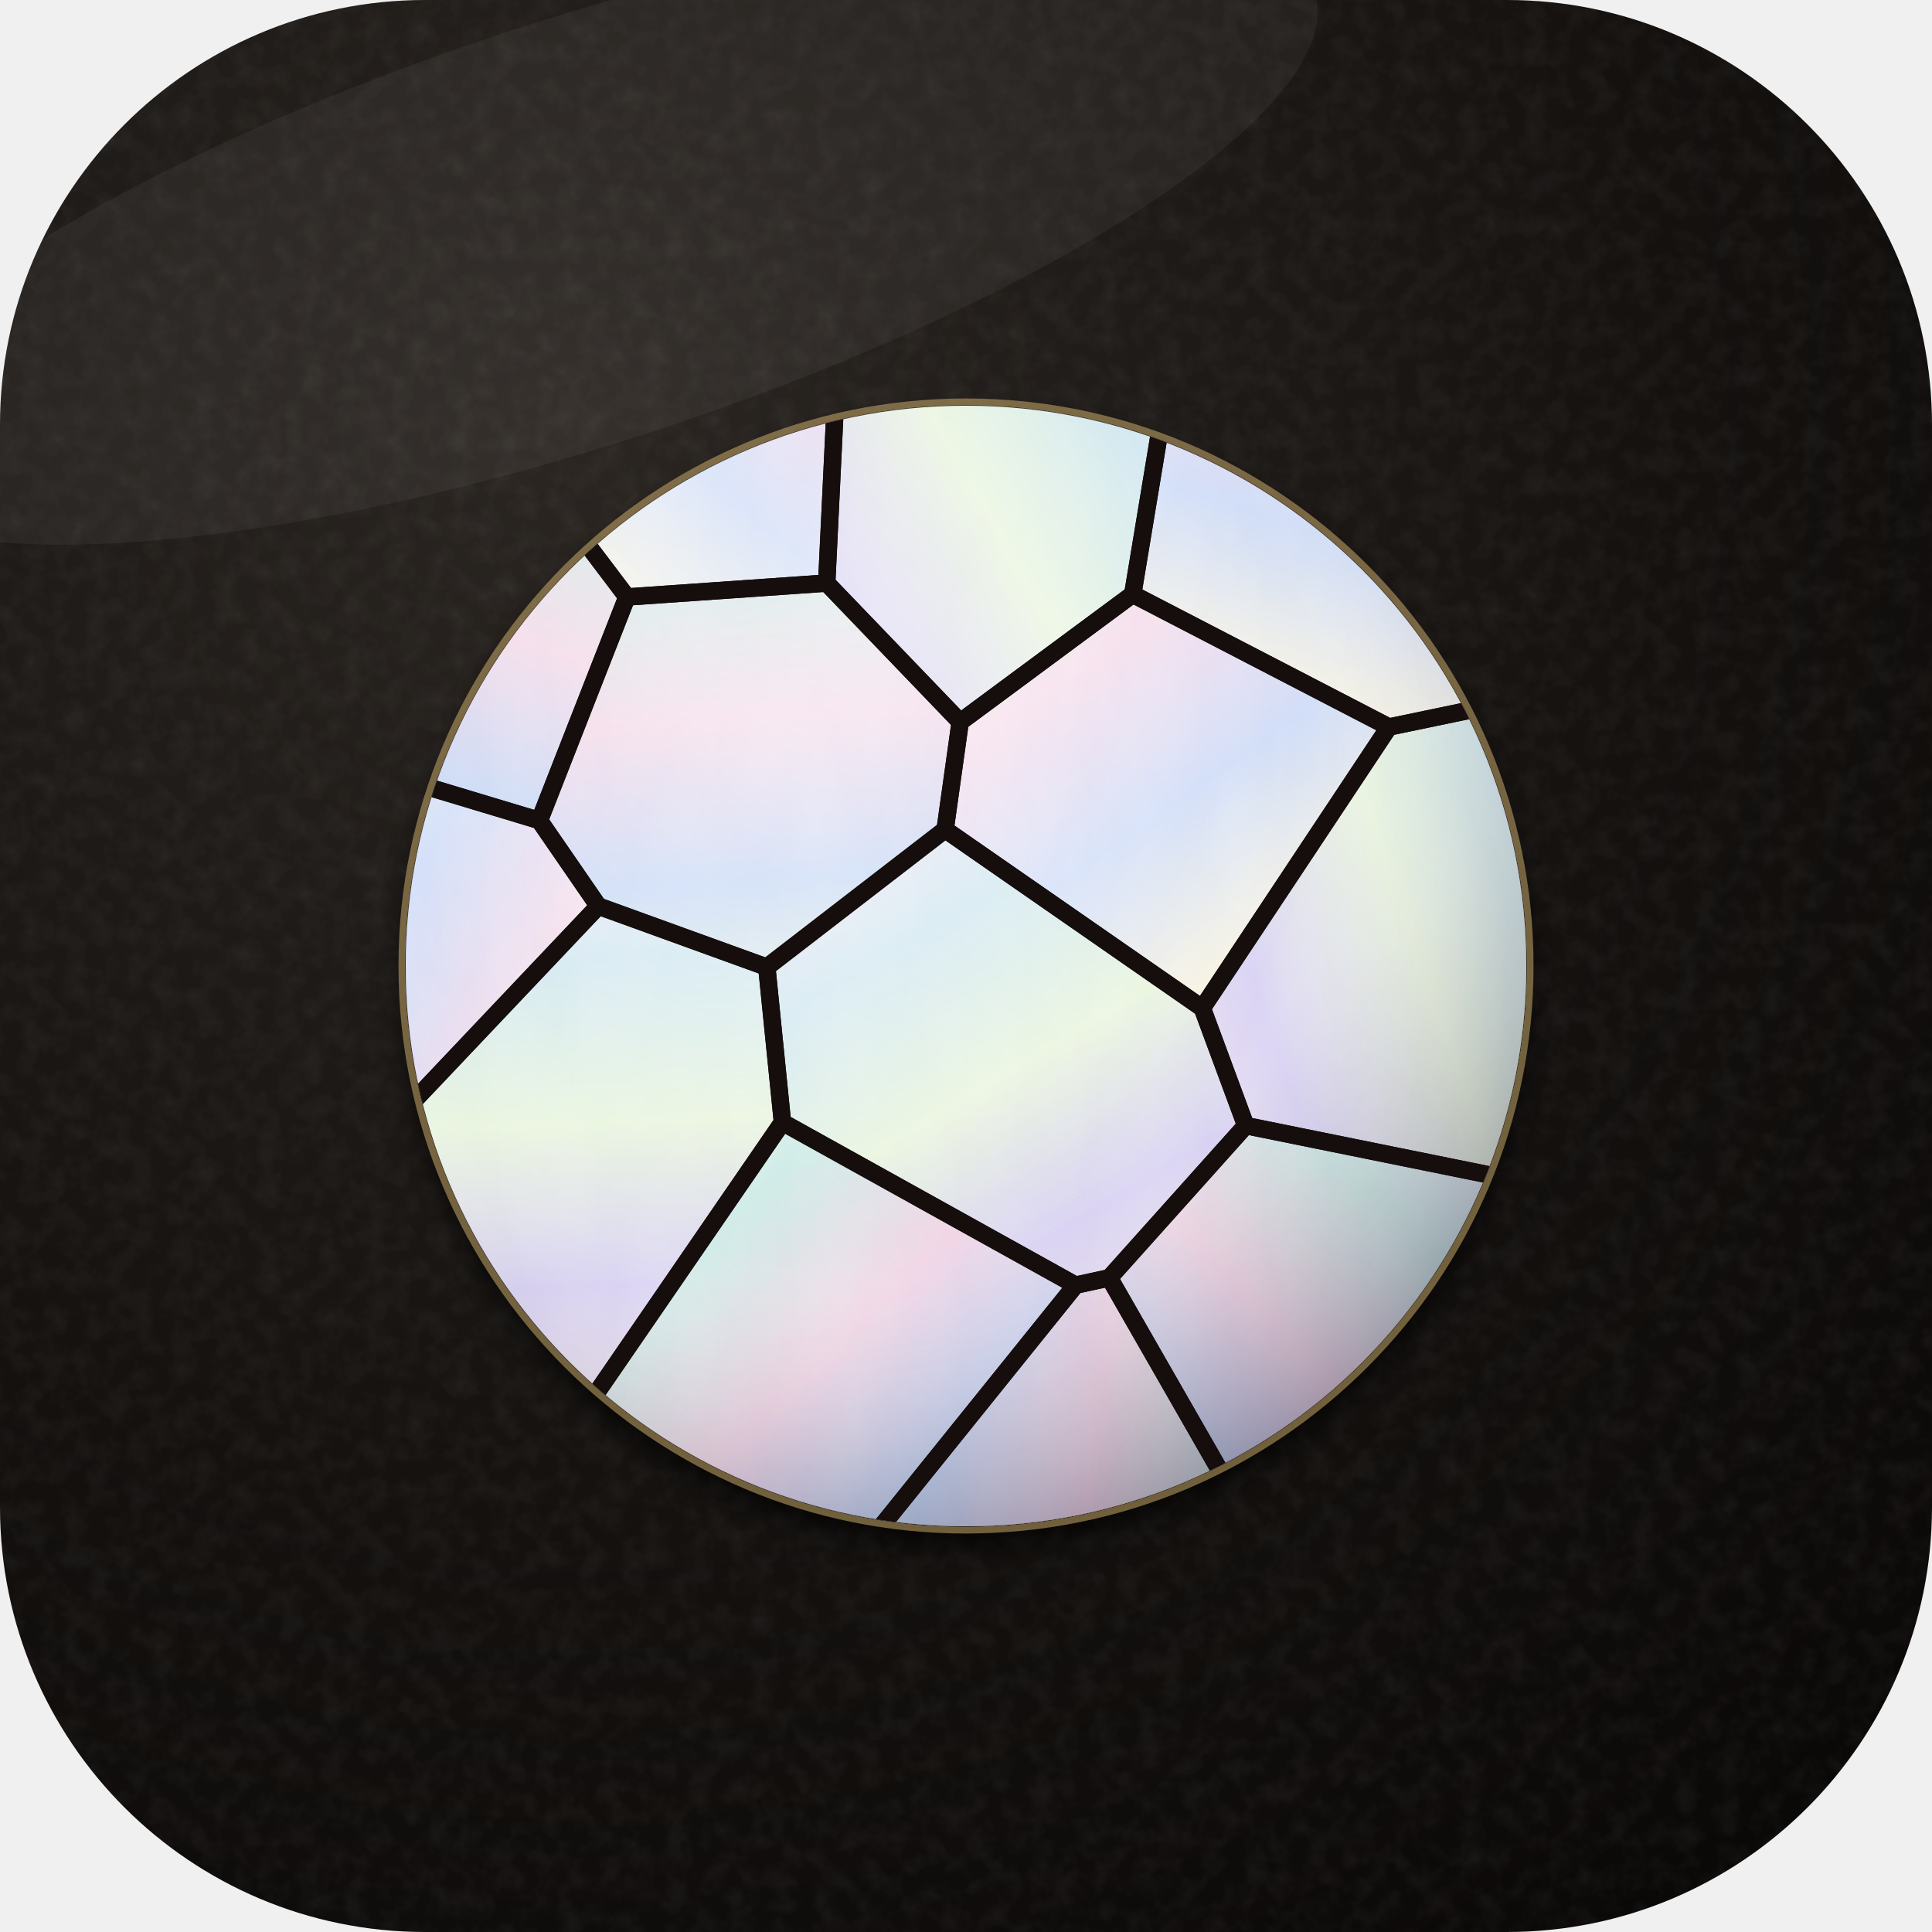
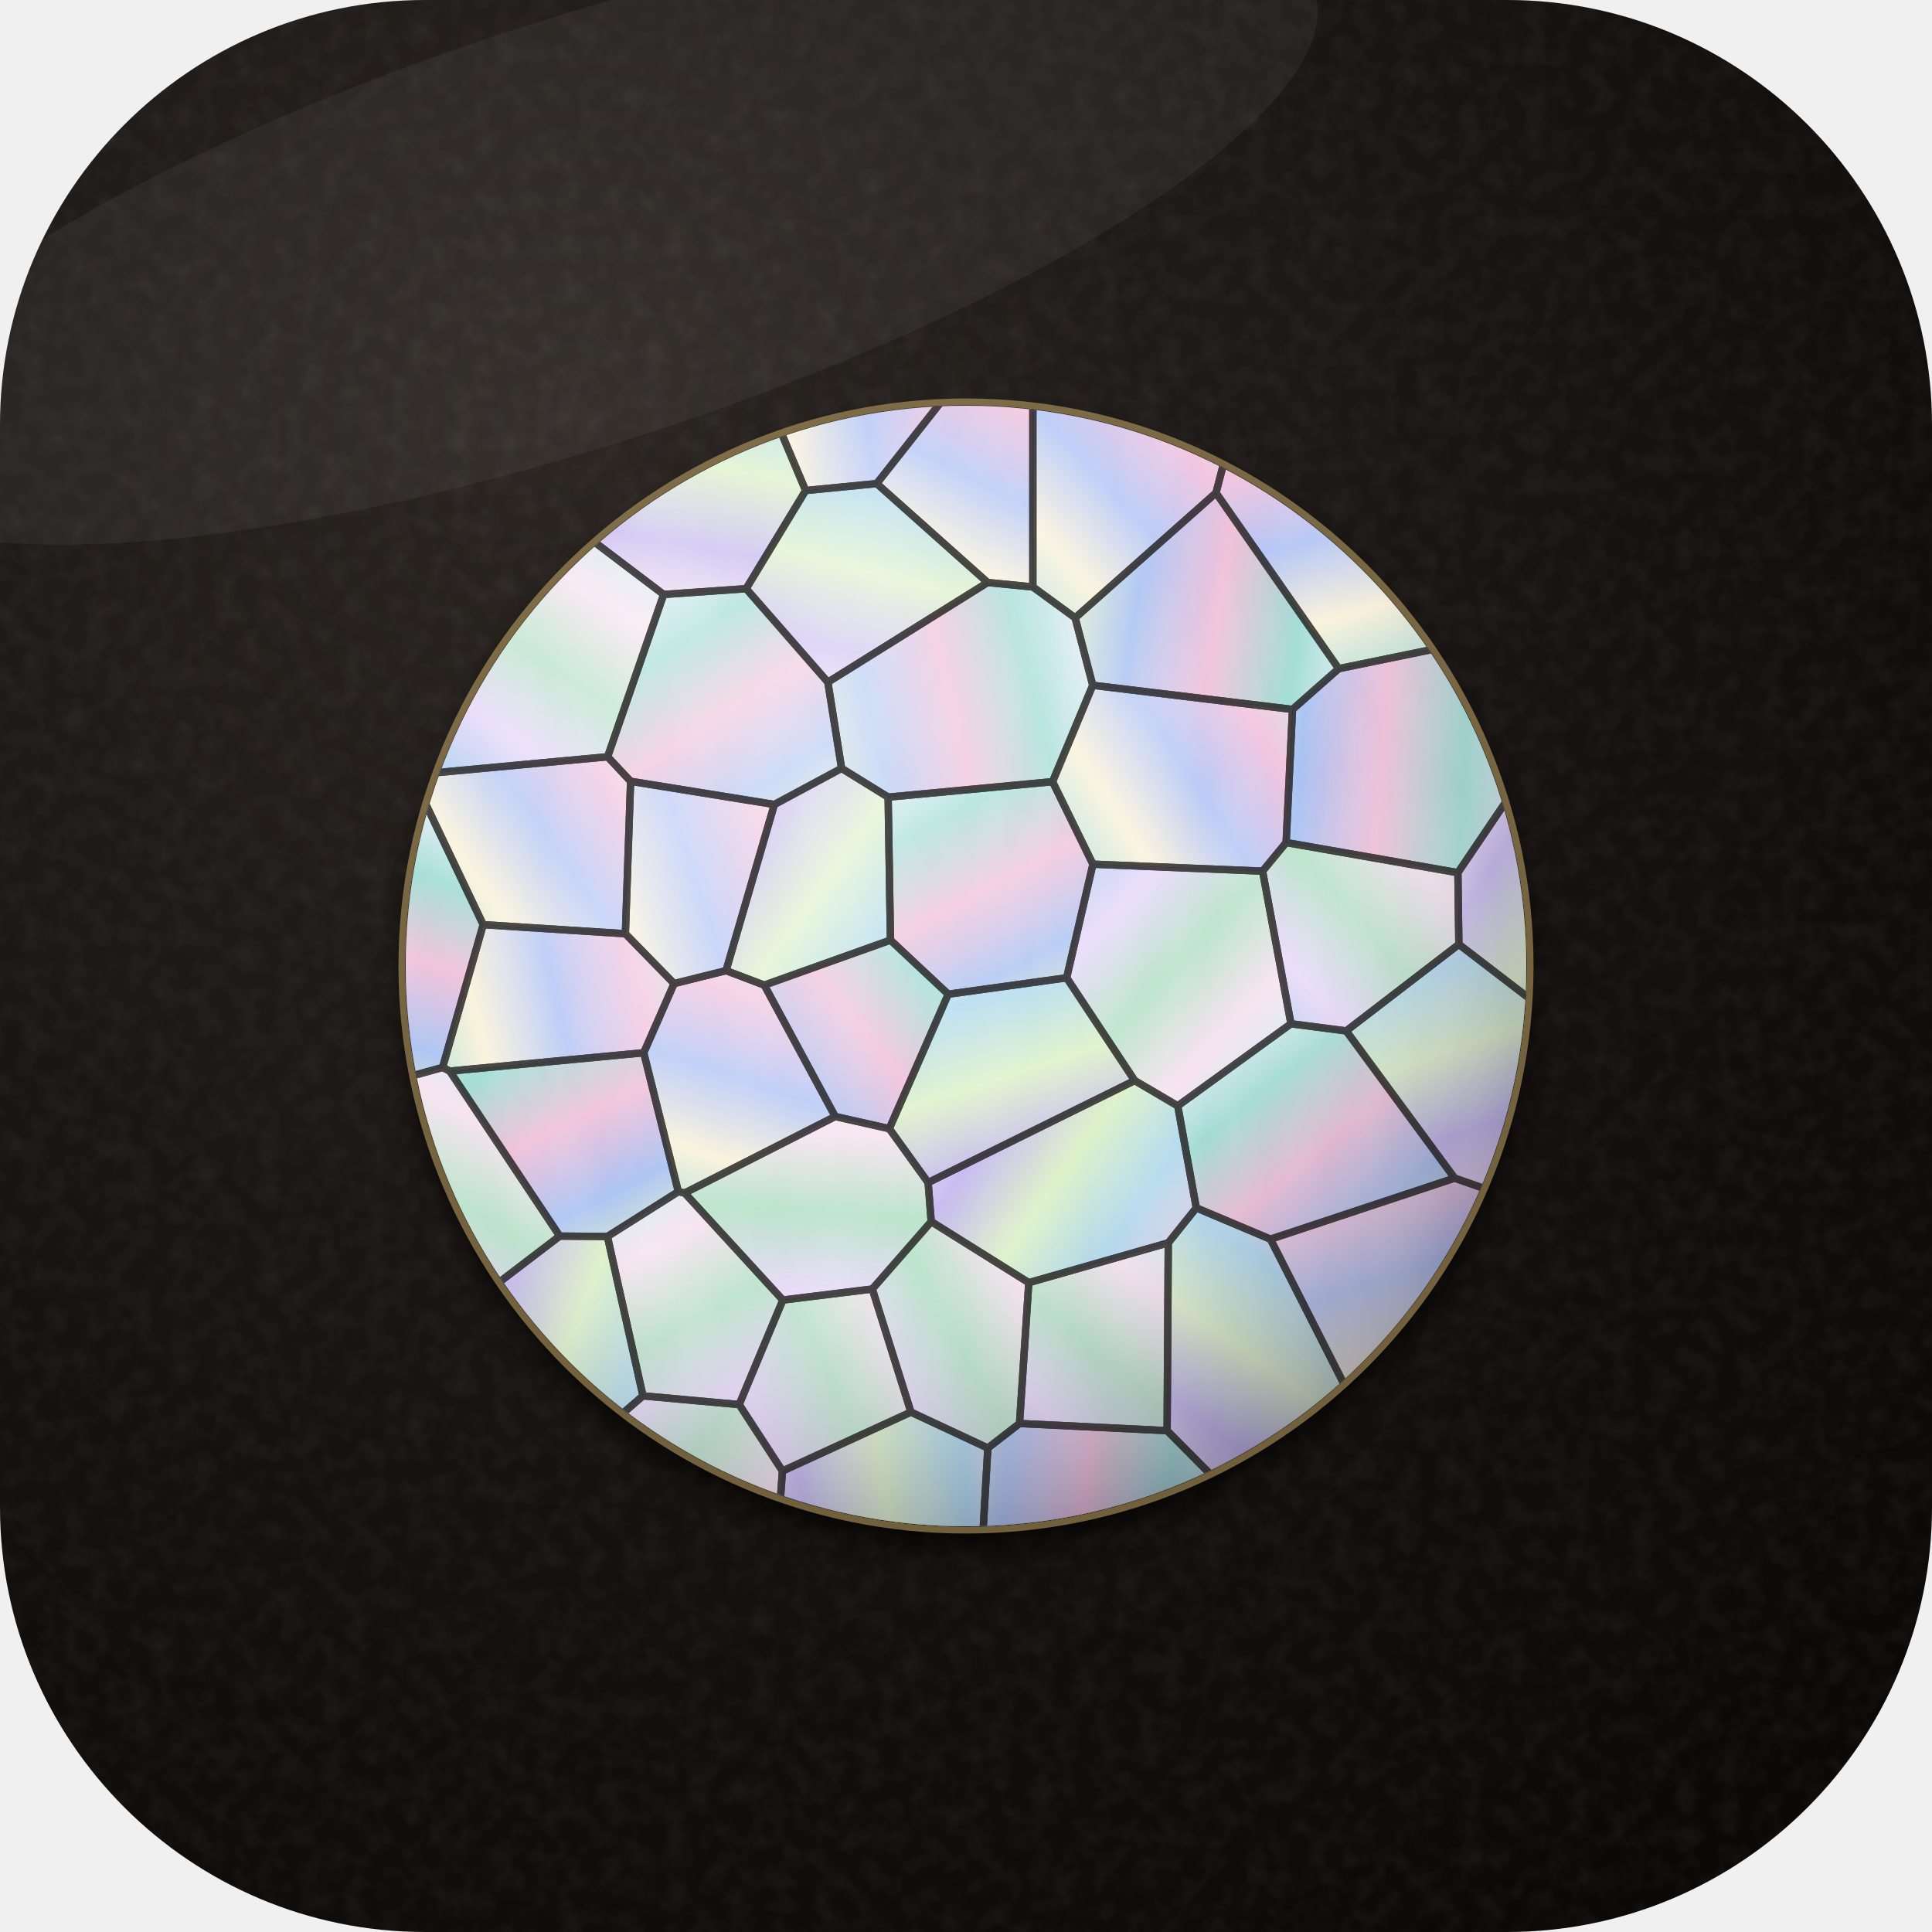
<svg xmlns="http://www.w3.org/2000/svg" viewBox="0 0 100 100" width="1024" height="1024">
  <defs>
    <clipPath id="ea7-clip">
      <rect width="100" height="100" rx="22" />
    </clipPath>
    <clipPath id="ea7-disc">
      <circle cx="50" cy="50" r="29" />
    </clipPath>
-     <linearGradient id="ea7-g0" gradientUnits="userSpaceOnUse" x1="44.16" y1="65.93" x2="68.16" y2="89.93" gradientTransform="rotate(143 56.16 77.93)">
-       <stop offset="0" stop-color="#F6F2FF" />
-       <stop offset="0.25" stop-color="#CDEBE6" />
-       <stop offset="0.5" stop-color="#F2D6E6" />
-       <stop offset="0.75" stop-color="#C3D6F5" />
-       <stop offset="1" stop-color="#EEF6DC" />
-     </linearGradient>
-     <linearGradient id="ea7-g1" gradientUnits="userSpaceOnUse" x1="49.96" y1="28.72" x2="73.96" y2="52.72" gradientTransform="rotate(10 61.96 40.72)">
-       <stop offset="0" stop-color="#E4F4EF" />
-       <stop offset="0.25" stop-color="#F5DCEA" />
-       <stop offset="0.5" stop-color="#D0DDF8" />
-       <stop offset="0.75" stop-color="#F7F3E4" />
-       <stop offset="1" stop-color="#C9E7E2" />
-     </linearGradient>
-     <linearGradient id="ea7-g2" gradientUnits="userSpaceOnUse" x1="39.39" y1="43.94" x2="63.39" y2="67.94" gradientTransform="rotate(14 51.39 55.94)">
-       <stop offset="0" stop-color="#F3E3F2" />
-       <stop offset="0.25" stop-color="#CFE6F0" />
-       <stop offset="0.5" stop-color="#EAF5DF" />
-       <stop offset="0.75" stop-color="#D9D2F4" />
-       <stop offset="1" stop-color="#F8EEF0" />
-     </linearGradient>
-     <linearGradient id="ea7-g3" gradientUnits="userSpaceOnUse" x1="24.98" y1="25.25" x2="48.98" y2="49.25" gradientTransform="rotate(41 36.98 37.25)">
-       <stop offset="0" stop-color="#F6F2FF" />
-       <stop offset="0.25" stop-color="#CDEBE6" />
-       <stop offset="0.5" stop-color="#F2D6E6" />
-       <stop offset="0.75" stop-color="#C3D6F5" />
-       <stop offset="1" stop-color="#EEF6DC" />
-     </linearGradient>
-     <linearGradient id="ea7-g4" gradientUnits="userSpaceOnUse" x1="24.06" y1="11.98" x2="48.06" y2="35.98" gradientTransform="rotate(86 36.06 23.98)">
-       <stop offset="0" stop-color="#E4F4EF" />
-       <stop offset="0.25" stop-color="#F5DCEA" />
-       <stop offset="0.5" stop-color="#D0DDF8" />
-       <stop offset="0.75" stop-color="#F7F3E4" />
-       <stop offset="1" stop-color="#C9E7E2" />
-     </linearGradient>
-     <linearGradient id="ea7-g5" gradientUnits="userSpaceOnUse" x1="38.09" y1="12.66" x2="62.09" y2="36.66" gradientTransform="rotate(106 50.09 24.66)">
-       <stop offset="0" stop-color="#F3E3F2" />
-       <stop offset="0.25" stop-color="#CFE6F0" />
-       <stop offset="0.5" stop-color="#EAF5DF" />
-       <stop offset="0.75" stop-color="#D9D2F4" />
-       <stop offset="1" stop-color="#F8EEF0" />
-     </linearGradient>
-     <linearGradient id="ea7-g6" gradientUnits="userSpaceOnUse" x1="32.42" y1="56.48" x2="56.42" y2="80.48" gradientTransform="rotate(1 44.42 68.48)">
-       <stop offset="0" stop-color="#F6F2FF" />
-       <stop offset="0.25" stop-color="#CDEBE6" />
-       <stop offset="0.5" stop-color="#F2D6E6" />
-       <stop offset="0.75" stop-color="#C3D6F5" />
-       <stop offset="1" stop-color="#EEF6DC" />
-     </linearGradient>
-     <linearGradient id="ea7-g7" gradientUnits="userSpaceOnUse" x1="56.68" y1="15.74" x2="80.68" y2="39.74" gradientTransform="rotate(63 68.68 27.74)">
-       <stop offset="0" stop-color="#E4F4EF" />
-       <stop offset="0.25" stop-color="#F5DCEA" />
-       <stop offset="0.5" stop-color="#D0DDF8" />
-       <stop offset="0.75" stop-color="#F7F3E4" />
-       <stop offset="1" stop-color="#C9E7E2" />
-     </linearGradient>
-     <linearGradient id="ea7-g8" gradientUnits="userSpaceOnUse" x1="17.40" y1="46.15" x2="41.40" y2="70.15" gradientTransform="rotate(43 29.40 58.15)">
-       <stop offset="0" stop-color="#F3E3F2" />
-       <stop offset="0.25" stop-color="#CFE6F0" />
-       <stop offset="0.5" stop-color="#EAF5DF" />
-       <stop offset="0.75" stop-color="#D9D2F4" />
-       <stop offset="1" stop-color="#F8EEF0" />
-     </linearGradient>
-     <linearGradient id="ea7-g9" gradientUnits="userSpaceOnUse" x1="56.23" y1="59.01" x2="80.23" y2="83.01" gradientTransform="rotate(92 68.23 71.01)">
-       <stop offset="0" stop-color="#F6F2FF" />
-       <stop offset="0.25" stop-color="#CDEBE6" />
-       <stop offset="0.5" stop-color="#F2D6E6" />
-       <stop offset="0.75" stop-color="#C3D6F5" />
-       <stop offset="1" stop-color="#EEF6DC" />
-     </linearGradient>
-     <linearGradient id="ea7-g10" gradientUnits="userSpaceOnUse" x1="7.82" y1="37.08" x2="31.82" y2="61.08" gradientTransform="rotate(161 19.82 49.08)">
-       <stop offset="0" stop-color="#E4F4EF" />
-       <stop offset="0.25" stop-color="#F5DCEA" />
-       <stop offset="0.5" stop-color="#D0DDF8" />
-       <stop offset="0.75" stop-color="#F7F3E4" />
-       <stop offset="1" stop-color="#C9E7E2" />
-     </linearGradient>
-     <linearGradient id="ea7-g11" gradientUnits="userSpaceOnUse" x1="60.90" y1="35.98" x2="84.90" y2="59.98" gradientTransform="rotate(116 72.90 47.98)">
-       <stop offset="0" stop-color="#F3E3F2" />
-       <stop offset="0.25" stop-color="#CFE6F0" />
-       <stop offset="0.5" stop-color="#EAF5DF" />
-       <stop offset="0.75" stop-color="#D9D2F4" />
-       <stop offset="1" stop-color="#F8EEF0" />
-     </linearGradient>
-     <linearGradient id="ea7-g12" gradientUnits="userSpaceOnUse" x1="12.81" y1="20.48" x2="36.81" y2="44.48" gradientTransform="rotate(63 24.81 32.48)">
-       <stop offset="0" stop-color="#F6F2FF" />
-       <stop offset="0.25" stop-color="#CDEBE6" />
-       <stop offset="0.5" stop-color="#F2D6E6" />
-       <stop offset="0.75" stop-color="#C3D6F5" />
-       <stop offset="1" stop-color="#EEF6DC" />
+     <linearGradient id="ea7-g0" gradientUnits="userSpaceOnUse" x1="50.16" y1="71.93" x2="62.16" y2="83.93" gradientTransform="rotate(140 56.16 77.93)">
+       <stop offset="0" stop-color="#F4EEFF" />
+       <stop offset="0.25" stop-color="#9FDCD3" />
+       <stop offset="0.5" stop-color="#F0BFD8" />
+       <stop offset="0.75" stop-color="#A9C2F2" />
+       <stop offset="1" stop-color="#E6F4C8" />
+     </linearGradient>
+     <linearGradient id="ea7-g1" gradientUnits="userSpaceOnUse" x1="55.96" y1="34.72" x2="67.96" y2="46.72" gradientTransform="rotate(102 61.96 40.72)">
+       <stop offset="0" stop-color="#D2F1E8" />
+       <stop offset="0.25" stop-color="#F2C4DE" />
+       <stop offset="0.5" stop-color="#B4C6F6" />
+       <stop offset="0.75" stop-color="#FAF2DA" />
+       <stop offset="1" stop-color="#A6DCD6" />
+     </linearGradient>
+     <linearGradient id="ea7-g2" gradientUnits="userSpaceOnUse" x1="45.39" y1="49.94" x2="57.39" y2="61.94" gradientTransform="rotate(27 51.39 55.94)">
+       <stop offset="0" stop-color="#EFCFEA" />
+       <stop offset="0.25" stop-color="#AED8EE" />
+       <stop offset="0.5" stop-color="#DDF2C9" />
+       <stop offset="0.75" stop-color="#C5B9F0" />
+       <stop offset="1" stop-color="#FBE9EE" />
+     </linearGradient>
+     <linearGradient id="ea7-g3" gradientUnits="userSpaceOnUse" x1="64.30" y1="41.57" x2="76.30" y2="53.57" gradientTransform="rotate(93 70.30 47.57)">
+       <stop offset="0" stop-color="#C8EEF0" />
+       <stop offset="0.25" stop-color="#F7E3F0" />
+       <stop offset="0.5" stop-color="#B9E3C9" />
+       <stop offset="0.75" stop-color="#E8D8FA" />
+       <stop offset="1" stop-color="#9EC9EC" />
+     </linearGradient>
+     <linearGradient id="ea7-g4" gradientUnits="userSpaceOnUse" x1="30.98" y1="31.25" x2="42.98" y2="43.25" gradientTransform="rotate(12 36.98 37.25)">
+       <stop offset="0" stop-color="#F4EEFF" />
+       <stop offset="0.25" stop-color="#9FDCD3" />
+       <stop offset="0.5" stop-color="#F0BFD8" />
+       <stop offset="0.75" stop-color="#A9C2F2" />
+       <stop offset="1" stop-color="#E6F4C8" />
+     </linearGradient>
+     <linearGradient id="ea7-g5" gradientUnits="userSpaceOnUse" x1="29.76" y1="38.82" x2="41.76" y2="50.82" gradientTransform="rotate(117 35.76 44.82)">
+       <stop offset="0" stop-color="#D2F1E8" />
+       <stop offset="0.25" stop-color="#F2C4DE" />
+       <stop offset="0.5" stop-color="#B4C6F6" />
+       <stop offset="0.75" stop-color="#FAF2DA" />
+       <stop offset="1" stop-color="#A6DCD6" />
+     </linearGradient>
+     <linearGradient id="ea7-g6" gradientUnits="userSpaceOnUse" x1="30.06" y1="17.98" x2="42.06" y2="29.98" gradientTransform="rotate(56 36.06 23.98)">
+       <stop offset="0" stop-color="#EFCFEA" />
+       <stop offset="0.25" stop-color="#AED8EE" />
+       <stop offset="0.5" stop-color="#DDF2C9" />
+       <stop offset="0.75" stop-color="#C5B9F0" />
+       <stop offset="1" stop-color="#FBE9EE" />
+     </linearGradient>
+     <linearGradient id="ea7-g7" gradientUnits="userSpaceOnUse" x1="55.62" y1="43.18" x2="67.62" y2="55.18" gradientTransform="rotate(179 61.62 49.18)">
+       <stop offset="0" stop-color="#C8EEF0" />
+       <stop offset="0.25" stop-color="#F7E3F0" />
+       <stop offset="0.5" stop-color="#B9E3C9" />
+       <stop offset="0.75" stop-color="#E8D8FA" />
+       <stop offset="1" stop-color="#9EC9EC" />
+     </linearGradient>
+     <linearGradient id="ea7-g8" gradientUnits="userSpaceOnUse" x1="44.08" y1="40.52" x2="56.08" y2="52.52" gradientTransform="rotate(17 50.08 46.52)">
+       <stop offset="0" stop-color="#F4EEFF" />
+       <stop offset="0.25" stop-color="#9FDCD3" />
+       <stop offset="0.5" stop-color="#F0BFD8" />
+       <stop offset="0.75" stop-color="#A9C2F2" />
+       <stop offset="1" stop-color="#E6F4C8" />
+     </linearGradient>
+     <linearGradient id="ea7-g9" gradientUnits="userSpaceOnUse" x1="44.09" y1="18.66" x2="56.09" y2="30.66" gradientTransform="rotate(72 50.09 24.66)">
+       <stop offset="0" stop-color="#D2F1E8" />
+       <stop offset="0.25" stop-color="#F2C4DE" />
+       <stop offset="0.5" stop-color="#B4C6F6" />
+       <stop offset="0.75" stop-color="#FAF2DA" />
+       <stop offset="1" stop-color="#A6DCD6" />
+     </linearGradient>
+     <linearGradient id="ea7-g10" gradientUnits="userSpaceOnUse" x1="36.03" y1="40.64" x2="48.03" y2="52.64" gradientTransform="rotate(171 42.03 46.64)">
+       <stop offset="0" stop-color="#EFCFEA" />
+       <stop offset="0.25" stop-color="#AED8EE" />
+       <stop offset="0.5" stop-color="#DDF2C9" />
+       <stop offset="0.75" stop-color="#C5B9F0" />
+       <stop offset="1" stop-color="#FBE9EE" />
+     </linearGradient>
+     <linearGradient id="ea7-g11" gradientUnits="userSpaceOnUse" x1="35.99" y1="56.74" x2="47.99" y2="68.74" gradientTransform="rotate(49 41.99 62.74)">
+       <stop offset="0" stop-color="#C8EEF0" />
+       <stop offset="0.25" stop-color="#F7E3F0" />
+       <stop offset="0.5" stop-color="#B9E3C9" />
+       <stop offset="0.75" stop-color="#E8D8FA" />
+       <stop offset="1" stop-color="#9EC9EC" />
+     </linearGradient>
+     <linearGradient id="ea7-g12" gradientUnits="userSpaceOnUse" x1="65.43" y1="35.16" x2="77.43" y2="47.16" gradientTransform="rotate(139 71.43 41.16)">
+       <stop offset="0" stop-color="#F4EEFF" />
+       <stop offset="0.25" stop-color="#9FDCD3" />
+       <stop offset="0.5" stop-color="#F0BFD8" />
+       <stop offset="0.75" stop-color="#A9C2F2" />
+       <stop offset="1" stop-color="#E6F4C8" />
+     </linearGradient>
+     <linearGradient id="ea7-g13" gradientUnits="userSpaceOnUse" x1="62.68" y1="21.74" x2="74.68" y2="33.74" gradientTransform="rotate(30 68.68 27.74)">
+       <stop offset="0" stop-color="#D2F1E8" />
+       <stop offset="0.25" stop-color="#F2C4DE" />
+       <stop offset="0.5" stop-color="#B4C6F6" />
+       <stop offset="0.75" stop-color="#FAF2DA" />
+       <stop offset="1" stop-color="#A6DCD6" />
+     </linearGradient>
+     <linearGradient id="ea7-g14" gradientUnits="userSpaceOnUse" x1="58.31" y1="63.83" x2="70.31" y2="75.83" gradientTransform="rotate(81 64.31 69.83)">
+       <stop offset="0" stop-color="#EFCFEA" />
+       <stop offset="0.25" stop-color="#AED8EE" />
+       <stop offset="0.5" stop-color="#DDF2C9" />
+       <stop offset="0.75" stop-color="#C5B9F0" />
+       <stop offset="1" stop-color="#FBE9EE" />
+     </linearGradient>
+     <linearGradient id="ea7-g15" gradientUnits="userSpaceOnUse" x1="22.28" y1="28.25" x2="34.28" y2="40.25" gradientTransform="rotate(79 28.28 34.25)">
+       <stop offset="0" stop-color="#C8EEF0" />
+       <stop offset="0.25" stop-color="#F7E3F0" />
+       <stop offset="0.5" stop-color="#B9E3C9" />
+       <stop offset="0.75" stop-color="#E8D8FA" />
+       <stop offset="1" stop-color="#9EC9EC" />
+     </linearGradient>
+     <linearGradient id="ea7-g16" gradientUnits="userSpaceOnUse" x1="23.40" y1="52.15" x2="35.40" y2="64.15" gradientTransform="rotate(19 29.40 58.15)">
+       <stop offset="0" stop-color="#F4EEFF" />
+       <stop offset="0.25" stop-color="#9FDCD3" />
+       <stop offset="0.5" stop-color="#F0BFD8" />
+       <stop offset="0.75" stop-color="#A9C2F2" />
+       <stop offset="1" stop-color="#E6F4C8" />
+     </linearGradient>
+     <linearGradient id="ea7-g17" gradientUnits="userSpaceOnUse" x1="38.63" y1="14.36" x2="50.63" y2="26.36" gradientTransform="rotate(126 44.63 20.36)">
+       <stop offset="0" stop-color="#D2F1E8" />
+       <stop offset="0.25" stop-color="#F2C4DE" />
+       <stop offset="0.5" stop-color="#B4C6F6" />
+       <stop offset="0.75" stop-color="#FAF2DA" />
+       <stop offset="1" stop-color="#A6DCD6" />
+     </linearGradient>
+     <linearGradient id="ea7-g18" gradientUnits="userSpaceOnUse" x1="39.55" y1="23.75" x2="51.55" y2="35.75" gradientTransform="rotate(59 45.55 29.75)">
+       <stop offset="0" stop-color="#EFCFEA" />
+       <stop offset="0.25" stop-color="#AED8EE" />
+       <stop offset="0.5" stop-color="#DDF2C9" />
+       <stop offset="0.75" stop-color="#C5B9F0" />
+       <stop offset="1" stop-color="#FBE9EE" />
+     </linearGradient>
+     <linearGradient id="ea7-g19" gradientUnits="userSpaceOnUse" x1="50.55" y1="63.78" x2="62.55" y2="75.78" gradientTransform="rotate(85 56.55 69.78)">
+       <stop offset="0" stop-color="#C8EEF0" />
+       <stop offset="0.25" stop-color="#F7E3F0" />
+       <stop offset="0.5" stop-color="#B9E3C9" />
+       <stop offset="0.75" stop-color="#E8D8FA" />
+       <stop offset="1" stop-color="#9EC9EC" />
+     </linearGradient>
+     <linearGradient id="ea7-g20" gradientUnits="userSpaceOnUse" x1="62.82" y1="53.12" x2="74.82" y2="65.12" gradientTransform="rotate(6 68.82 59.12)">
+       <stop offset="0" stop-color="#F4EEFF" />
+       <stop offset="0.25" stop-color="#9FDCD3" />
+       <stop offset="0.5" stop-color="#F0BFD8" />
+       <stop offset="0.75" stop-color="#A9C2F2" />
+       <stop offset="1" stop-color="#E6F4C8" />
+     </linearGradient>
+     <linearGradient id="ea7-g21" gradientUnits="userSpaceOnUse" x1="32.51" y1="49.89" x2="44.51" y2="61.89" gradientTransform="rotate(63 38.51 55.89)">
+       <stop offset="0" stop-color="#D2F1E8" />
+       <stop offset="0.25" stop-color="#F2C4DE" />
+       <stop offset="0.5" stop-color="#B4C6F6" />
+       <stop offset="0.75" stop-color="#FAF2DA" />
+       <stop offset="1" stop-color="#A6DCD6" />
+     </linearGradient>
+     <linearGradient id="ea7-g22" gradientUnits="userSpaceOnUse" x1="23.29" y1="63.82" x2="35.29" y2="75.82" gradientTransform="rotate(157 29.29 69.82)">
+       <stop offset="0" stop-color="#EFCFEA" />
+       <stop offset="0.25" stop-color="#AED8EE" />
+       <stop offset="0.5" stop-color="#DDF2C9" />
+       <stop offset="0.75" stop-color="#C5B9F0" />
+       <stop offset="1" stop-color="#FBE9EE" />
+     </linearGradient>
+     <linearGradient id="ea7-g23" gradientUnits="userSpaceOnUse" x1="43.54" y1="63.32" x2="55.54" y2="75.32" gradientTransform="rotate(106 49.54 69.32)">
+       <stop offset="0" stop-color="#C8EEF0" />
+       <stop offset="0.25" stop-color="#F7E3F0" />
+       <stop offset="0.5" stop-color="#B9E3C9" />
+       <stop offset="0.75" stop-color="#E8D8FA" />
+       <stop offset="1" stop-color="#9EC9EC" />
+     </linearGradient>
+     <linearGradient id="ea7-g24" gradientUnits="userSpaceOnUse" x1="13.82" y1="43.08" x2="25.82" y2="55.08" gradientTransform="rotate(64 19.82 49.08)">
+       <stop offset="0" stop-color="#F4EEFF" />
+       <stop offset="0.25" stop-color="#9FDCD3" />
+       <stop offset="0.5" stop-color="#F0BFD8" />
+       <stop offset="0.75" stop-color="#A9C2F2" />
+       <stop offset="1" stop-color="#E6F4C8" />
+     </linearGradient>
+     <linearGradient id="ea7-g25" gradientUnits="userSpaceOnUse" x1="50.84" y1="18.66" x2="62.84" y2="30.66" gradientTransform="rotate(92 56.84 24.66)">
+       <stop offset="0" stop-color="#D2F1E8" />
+       <stop offset="0.25" stop-color="#F2C4DE" />
+       <stop offset="0.5" stop-color="#B4C6F6" />
+       <stop offset="0.75" stop-color="#FAF2DA" />
+       <stop offset="1" stop-color="#A6DCD6" />
+     </linearGradient>
+     <linearGradient id="ea7-g26" gradientUnits="userSpaceOnUse" x1="74.68" y1="41.42" x2="86.68" y2="53.42" gradientTransform="rotate(169 80.68 47.42)">
+       <stop offset="0" stop-color="#EFCFEA" />
+       <stop offset="0.25" stop-color="#AED8EE" />
+       <stop offset="0.5" stop-color="#DDF2C9" />
+       <stop offset="0.75" stop-color="#C5B9F0" />
+       <stop offset="1" stop-color="#FBE9EE" />
+     </linearGradient>
+     <linearGradient id="ea7-g27" gradientUnits="userSpaceOnUse" x1="29.85" y1="62.36" x2="41.85" y2="74.36" gradientTransform="rotate(16 35.85 68.36)">
+       <stop offset="0" stop-color="#C8EEF0" />
+       <stop offset="0.25" stop-color="#F7E3F0" />
+       <stop offset="0.5" stop-color="#B9E3C9" />
+       <stop offset="0.75" stop-color="#E8D8FA" />
+       <stop offset="1" stop-color="#9EC9EC" />
+     </linearGradient>
+     <linearGradient id="ea7-g28" gradientUnits="userSpaceOnUse" x1="57.06" y1="25.67" x2="69.06" y2="37.67" gradientTransform="rotate(144 63.06 31.67)">
+       <stop offset="0" stop-color="#F4EEFF" />
+       <stop offset="0.25" stop-color="#9FDCD3" />
+       <stop offset="0.5" stop-color="#F0BFD8" />
+       <stop offset="0.75" stop-color="#A9C2F2" />
+       <stop offset="1" stop-color="#E6F4C8" />
+     </linearGradient>
+     <linearGradient id="ea7-g29" gradientUnits="userSpaceOnUse" x1="23.24" y1="38.60" x2="35.24" y2="50.60" gradientTransform="rotate(100 29.24 44.60)">
+       <stop offset="0" stop-color="#D2F1E8" />
+       <stop offset="0.25" stop-color="#F2C4DE" />
+       <stop offset="0.5" stop-color="#B4C6F6" />
+       <stop offset="0.75" stop-color="#FAF2DA" />
+       <stop offset="1" stop-color="#A6DCD6" />
+     </linearGradient>
+     <linearGradient id="ea7-g30" gradientUnits="userSpaceOnUse" x1="69.44" y1="48.25" x2="81.44" y2="60.25" gradientTransform="rotate(26 75.44 54.25)">
+       <stop offset="0" stop-color="#EFCFEA" />
+       <stop offset="0.25" stop-color="#AED8EE" />
+       <stop offset="0.5" stop-color="#DDF2C9" />
+       <stop offset="0.75" stop-color="#C5B9F0" />
+       <stop offset="1" stop-color="#FBE9EE" />
+     </linearGradient>
+     <linearGradient id="ea7-g31" gradientUnits="userSpaceOnUse" x1="17.43" y1="56.13" x2="29.43" y2="68.13" gradientTransform="rotate(75 23.43 62.13)">
+       <stop offset="0" stop-color="#C8EEF0" />
+       <stop offset="0.25" stop-color="#F7E3F0" />
+       <stop offset="0.5" stop-color="#B9E3C9" />
+       <stop offset="0.75" stop-color="#E8D8FA" />
+       <stop offset="1" stop-color="#9EC9EC" />
+     </linearGradient>
+     <linearGradient id="ea7-g32" gradientUnits="userSpaceOnUse" x1="43.03" y1="29.32" x2="55.03" y2="41.32" gradientTransform="rotate(122 49.03 35.32)">
+       <stop offset="0" stop-color="#F4EEFF" />
+       <stop offset="0.25" stop-color="#9FDCD3" />
+       <stop offset="0.5" stop-color="#F0BFD8" />
+       <stop offset="0.75" stop-color="#A9C2F2" />
+       <stop offset="1" stop-color="#E6F4C8" />
+     </linearGradient>
+     <linearGradient id="ea7-g33" gradientUnits="userSpaceOnUse" x1="65.21" y1="60.34" x2="77.21" y2="72.34" gradientTransform="rotate(28 71.21 66.34)">
+       <stop offset="0" stop-color="#D2F1E8" />
+       <stop offset="0.25" stop-color="#F2C4DE" />
+       <stop offset="0.5" stop-color="#B4C6F6" />
+       <stop offset="0.75" stop-color="#FAF2DA" />
+       <stop offset="1" stop-color="#A6DCD6" />
+     </linearGradient>
+     <linearGradient id="ea7-g34" gradientUnits="userSpaceOnUse" x1="48.26" y1="55.76" x2="60.26" y2="67.76" gradientTransform="rotate(170 54.26 61.76)">
+       <stop offset="0" stop-color="#EFCFEA" />
+       <stop offset="0.25" stop-color="#AED8EE" />
+       <stop offset="0.5" stop-color="#DDF2C9" />
+       <stop offset="0.75" stop-color="#C5B9F0" />
+       <stop offset="1" stop-color="#FBE9EE" />
+     </linearGradient>
+     <linearGradient id="ea7-g35" gradientUnits="userSpaceOnUse" x1="29.10" y1="70.53" x2="41.10" y2="82.53" gradientTransform="rotate(172 35.10 76.53)">
+       <stop offset="0" stop-color="#C8EEF0" />
+       <stop offset="0.25" stop-color="#F7E3F0" />
+       <stop offset="0.5" stop-color="#B9E3C9" />
+       <stop offset="0.75" stop-color="#E8D8FA" />
+       <stop offset="1" stop-color="#9EC9EC" />
+     </linearGradient>
+     <linearGradient id="ea7-g36" gradientUnits="userSpaceOnUse" x1="38.22" y1="46.80" x2="50.22" y2="58.80" gradientTransform="rotate(96 44.22 52.80)">
+       <stop offset="0" stop-color="#F4EEFF" />
+       <stop offset="0.25" stop-color="#9FDCD3" />
+       <stop offset="0.5" stop-color="#F0BFD8" />
+       <stop offset="0.75" stop-color="#A9C2F2" />
+       <stop offset="1" stop-color="#E6F4C8" />
+     </linearGradient>
+     <linearGradient id="ea7-g37" gradientUnits="userSpaceOnUse" x1="22.78" y1="45.63" x2="34.78" y2="57.63" gradientTransform="rotate(122 28.78 51.63)">
+       <stop offset="0" stop-color="#D2F1E8" />
+       <stop offset="0.25" stop-color="#F2C4DE" />
+       <stop offset="0.5" stop-color="#B4C6F6" />
+       <stop offset="0.75" stop-color="#FAF2DA" />
+       <stop offset="1" stop-color="#A6DCD6" />
+     </linearGradient>
+     <linearGradient id="ea7-g38" gradientUnits="userSpaceOnUse" x1="39.79" y1="71.33" x2="51.79" y2="83.33" gradientTransform="rotate(127 45.79 77.33)">
+       <stop offset="0" stop-color="#EFCFEA" />
+       <stop offset="0.25" stop-color="#AED8EE" />
+       <stop offset="0.5" stop-color="#DDF2C9" />
+       <stop offset="0.75" stop-color="#C5B9F0" />
+       <stop offset="1" stop-color="#FBE9EE" />
+     </linearGradient>
+     <linearGradient id="ea7-g39" gradientUnits="userSpaceOnUse" x1="37.04" y1="65.35" x2="49.04" y2="77.35" gradientTransform="rotate(111 43.04 71.35)">
+       <stop offset="0" stop-color="#C8EEF0" />
+       <stop offset="0.25" stop-color="#F7E3F0" />
+       <stop offset="0.5" stop-color="#B9E3C9" />
+       <stop offset="0.75" stop-color="#E8D8FA" />
+       <stop offset="1" stop-color="#9EC9EC" />
    </linearGradient>
    <radialGradient id="ea7-bg" cx="0.3" cy="0.22" r="0.95">
      <stop offset="0" stop-color="#2B2622" />
      <stop offset="0.6" stop-color="#14110F" />
      <stop offset="1" stop-color="#0B0908" />
    </radialGradient>
    <radialGradient id="ea7-sheen" cx="0.35" cy="0.3" r="0.75">
      <stop offset="0" stop-color="#fff" stop-opacity="0.45" />
      <stop offset="0.6" stop-color="#fff" stop-opacity="0" />
      <stop offset="1" stop-color="#1a1530" stop-opacity="0.35" />
    </radialGradient>
    <filter id="ea7-irid" filterUnits="userSpaceOnUse" x="0" y="0" width="100" height="100">
      <feTurbulence type="turbulence" baseFrequency="0.16 0.05" numOctaves="3" seed="71" result="t" />
      <feColorMatrix in="t" values="0 0 0 0 1  0 0 0 0 1  0 0 0 0 1  0.9 0 0 0 -0.05" />
    </filter>
    <filter id="ea7-lift" x="-30%" y="-30%" width="160%" height="160%">
      <feGaussianBlur in="SourceAlpha" stdDeviation="0.8" />
      <feOffset dy="0.8" />
      <feColorMatrix values="0 0 0 0 0  0 0 0 0 0  0 0 0 0 0  0 0 0 0.9 0" />
      <feMerge>
        <feMergeNode />
        <feMergeNode in="SourceGraphic" />
      </feMerge>
    </filter>
    <filter id="ea7-grain" filterUnits="userSpaceOnUse" x="0" y="0" width="100" height="100">
      <feTurbulence type="fractalNoise" baseFrequency="0.9" numOctaves="3" seed="74" />
      <feColorMatrix values="0 0 0 0 1  0 0 0 0 1  0 0 0 0 1  0.4 0 0 0 -0.16" />
    </filter>
  </defs>
  <g clip-path="url(#ea7-clip)">
-     <rect width="100" height="100" fill="url(#ea7-bg)" />
+     <rect width="100" height="100" rx="22" fill="url(#ea7-bg)" />
    <rect width="100" height="100" filter="url(#ea7-grain)" opacity="0.22" />
    <ellipse cx="30" cy="12" rx="40" ry="11" transform="rotate(-18 30 12)" fill="#fff" opacity="0.05" />
    <g filter="url(#ea7-lift)">
      <g clip-path="url(#ea7-disc)">
-         <path d="M68.23,85.00L40.79,85.00L55.67,66.52L57.42,66.14Z" fill="url(#ea7-g0)" />
-         <path d="M62.23,52.18L48.92,42.94L49.70,37.37L58.63,30.76L71.89,37.63Z" fill="url(#ea7-g1)" />
-         <path d="M57.42,66.14L55.67,66.52L40.50,58.09L39.69,50.06L48.92,42.94L62.23,52.18L64.48,58.26Z" fill="url(#ea7-g2)" />
-         <path d="M49.70,37.37L48.92,42.94L39.69,50.06L30.97,46.90L27.92,42.47L32.45,30.90L42.79,30.18Z" fill="url(#ea7-g3)" />
-         <path d="M20.43,15.00L43.52,15.00L42.79,30.18L32.45,30.90Z" fill="url(#ea7-g4)" />
-         <path d="M43.52,15.00L61.24,15.00L58.63,30.76L49.70,37.37L42.79,30.18Z" fill="url(#ea7-g5)" />
-         <path d="M55.67,66.52L40.79,85.00L22.01,85.00L40.50,58.09Z" fill="url(#ea7-g6)" />
-         <path d="M61.24,15.00L85.00,15.00L85.00,34.90L71.89,37.63L58.63,30.76Z" fill="url(#ea7-g7)" />
-         <path d="M39.69,50.06L40.50,58.09L22.01,85.00L15.00,85.00L15.00,63.76L30.97,46.90Z" fill="url(#ea7-g8)" />
-         <path d="M85.00,62.42L85.00,85.00L68.23,85.00L57.42,66.14L64.48,58.26Z" fill="url(#ea7-g9)" />
-         <path d="M15.00,63.76L15.00,38.58L27.92,42.47L30.97,46.90Z" fill="url(#ea7-g10)" />
-         <path d="M85.00,34.90L85.00,62.42L64.48,58.26L62.23,52.18L71.89,37.63Z" fill="url(#ea7-g11)" />
-         <path d="M15.00,15.00L20.43,15.00L32.45,30.90L27.92,42.47L15.00,38.58Z" fill="url(#ea7-g12)" />
+         <path d="M71.28,85.00L50.55,85.00L51.13,74.95L52.77,73.68L60.41,74.05Z" fill="url(#ea7-g0)" />
+         <path d="M66.57,43.61L65.35,45.09L56.57,44.73L54.48,40.46L56.56,35.47L66.90,36.72Z" fill="url(#ea7-g1)" />
+         <path d="M48.04,61.21L46.03,58.42L49.08,51.46L55.21,50.61L58.73,55.93Z" fill="url(#ea7-g2)" />
+         <path d="M69.68,53.36L66.82,52.99L65.35,45.09L66.57,43.61L75.46,45.17L75.51,48.88Z" fill="url(#ea7-g3)" />
+         <path d="M43.56,39.77L40.08,41.64L32.64,40.44L31.45,39.17L34.35,30.77L38.62,30.47L42.85,35.31Z" fill="url(#ea7-g4)" />
+         <path d="M32.64,40.44L40.08,41.64L37.58,50.24L34.89,50.91L32.37,48.33Z" fill="url(#ea7-g5)" />
+         <path d="M15.00,15.00L37.32,15.00L41.70,25.39L38.62,30.47L34.35,30.77L15.00,16.11Z" fill="url(#ea7-g6)" />
+         <path d="M58.73,55.93L55.21,50.61L56.57,44.73L65.35,45.09L66.82,52.99L60.96,57.24Z" fill="url(#ea7-g7)" />
+         <path d="M54.48,40.46L56.57,44.73L55.21,50.61L49.08,51.46L46.09,48.66L45.97,41.26Z" fill="url(#ea7-g8)" />
+         <path d="M53.28,15.00L53.46,15.00L53.46,30.38L51.12,30.15L45.38,25.03Z" fill="url(#ea7-g9)" />
+         <path d="M39.56,50.99L37.58,50.24L40.08,41.64L43.56,39.77L45.97,41.26L46.09,48.66Z" fill="url(#ea7-g10)" />
+         <path d="M35.44,61.75L43.23,57.79L46.03,58.42L48.04,61.21L48.20,63.23L45.15,66.72L40.52,67.29Z" fill="url(#ea7-g11)" />
+         <path d="M75.46,45.17L66.57,43.61L66.90,36.72L69.29,34.61L84.74,31.44Z" fill="url(#ea7-g12)" />
+         <path d="M65.67,15.00L85.00,15.00L85.00,31.28L84.74,31.44L69.29,34.61L62.94,25.51Z" fill="url(#ea7-g13)" />
+         <path d="M76.34,85.00L71.28,85.00L60.41,74.05L60.47,64.33L61.92,62.52L65.76,64.14Z" fill="url(#ea7-g14)" />
+         <path d="M34.35,30.77L31.45,39.17L21.32,40.11L15.00,36.50L15.00,16.11Z" fill="url(#ea7-g15)" />
+         <path d="M33.32,54.49L35.11,61.68L31.44,64.00L28.97,63.98L23.28,55.44Z" fill="url(#ea7-g16)" />
+         <path d="M37.32,15.00L53.28,15.00L45.38,25.03L41.70,25.39Z" fill="url(#ea7-g17)" />
+         <path d="M42.85,35.31L38.62,30.47L41.70,25.39L45.38,25.03L51.12,30.15Z" fill="url(#ea7-g18)" />
+         <path d="M60.41,74.05L52.77,73.68L53.25,66.39L60.47,64.33Z" fill="url(#ea7-g19)" />
+         <path d="M65.76,64.14L61.92,62.52L60.96,57.24L66.82,52.99L69.68,53.36L75.29,60.98Z" fill="url(#ea7-g20)" />
+         <path d="M43.23,57.79L35.44,61.75L35.11,61.68L33.32,54.49L34.89,50.91L37.58,50.24L39.56,50.99Z" fill="url(#ea7-g21)" />
+         <path d="M18.53,85.00L15.00,85.00L15.00,74.63L28.97,63.98L31.44,64.00L33.28,72.25Z" fill="url(#ea7-g22)" />
+         <path d="M52.77,73.68L51.13,74.95L47.15,73.09L45.15,66.72L48.20,63.23L53.25,66.39Z" fill="url(#ea7-g23)" />
+         <path d="M15.00,57.44L15.00,36.50L21.32,40.11L25.01,47.86L22.91,55.25Z" fill="url(#ea7-g24)" />
+         <path d="M53.46,15.00L65.67,15.00L62.94,25.51L55.65,31.98L53.46,30.38Z" fill="url(#ea7-g25)" />
+         <path d="M85.00,31.28L85.00,56.16L75.51,48.88L75.46,45.17L84.74,31.44Z" fill="url(#ea7-g26)" />
+         <path d="M33.28,72.25L31.44,64.00L35.11,61.68L35.44,61.75L40.52,67.29L38.26,72.70Z" fill="url(#ea7-g27)" />
+         <path d="M69.29,34.61L66.90,36.72L56.56,35.47L55.65,31.98L62.94,25.51Z" fill="url(#ea7-g28)" />
+         <path d="M21.32,40.11L31.45,39.17L32.64,40.44L32.37,48.33L25.01,47.86Z" fill="url(#ea7-g29)" />
+         <path d="M85.00,56.16L85.00,64.38L75.29,60.98L69.68,53.36L75.51,48.88Z" fill="url(#ea7-g30)" />
+         <path d="M15.00,74.63L15.00,57.44L22.91,55.25L23.28,55.44L28.97,63.98Z" fill="url(#ea7-g31)" />
+         <path d="M56.56,35.47L54.48,40.46L45.97,41.26L43.56,39.77L42.85,35.31L51.12,30.15L53.46,30.38L55.65,31.98Z" fill="url(#ea7-g32)" />
+         <path d="M85.00,64.38L85.00,85.00L76.34,85.00L65.76,64.14L75.29,60.98Z" fill="url(#ea7-g33)" />
+         <path d="M48.20,63.23L48.04,61.21L58.73,55.93L60.96,57.24L61.92,62.52L60.47,64.33L53.25,66.39Z" fill="url(#ea7-g34)" />
+         <path d="M39.84,85.00L18.53,85.00L33.28,72.25L38.26,72.70L40.50,76.14Z" fill="url(#ea7-g35)" />
+         <path d="M49.08,51.46L46.03,58.42L43.23,57.79L39.56,50.99L46.09,48.66Z" fill="url(#ea7-g36)" />
+         <path d="M32.37,48.33L34.89,50.91L33.32,54.49L23.28,55.44L22.91,55.25L25.01,47.86Z" fill="url(#ea7-g37)" />
+         <path d="M51.13,74.95L50.55,85.00L39.84,85.00L40.50,76.14L47.15,73.09Z" fill="url(#ea7-g38)" />
+         <path d="M40.50,76.14L38.26,72.70L40.52,67.29L45.15,66.72L47.15,73.09Z" fill="url(#ea7-g39)" />
        <rect width="100" height="100" filter="url(#ea7-irid)" opacity="0.28" />
        <circle cx="50" cy="50" r="29" fill="url(#ea7-sheen)" />
-         <g fill="none" stroke="#120F0D" stroke-width="0.9" stroke-linejoin="round">
-           <path d="M68.23,85.00L40.79,85.00L55.67,66.52L57.42,66.14Z" />
-           <path d="M62.23,52.18L48.92,42.94L49.70,37.37L58.63,30.76L71.89,37.63Z" />
-           <path d="M57.42,66.14L55.67,66.52L40.50,58.09L39.69,50.06L48.92,42.94L62.23,52.18L64.48,58.26Z" />
-           <path d="M49.70,37.37L48.92,42.94L39.69,50.06L30.97,46.90L27.92,42.47L32.45,30.90L42.79,30.18Z" />
-           <path d="M20.43,15.00L43.52,15.00L42.79,30.18L32.45,30.90Z" />
-           <path d="M43.52,15.00L61.24,15.00L58.63,30.76L49.70,37.37L42.79,30.18Z" />
-           <path d="M55.67,66.52L40.79,85.00L22.01,85.00L40.50,58.09Z" />
-           <path d="M61.24,15.00L85.00,15.00L85.00,34.90L71.89,37.63L58.63,30.76Z" />
-           <path d="M39.69,50.06L40.50,58.09L22.01,85.00L15.00,85.00L15.00,63.76L30.97,46.90Z" />
-           <path d="M85.00,62.42L85.00,85.00L68.23,85.00L57.42,66.14L64.48,58.26Z" />
-           <path d="M15.00,63.76L15.00,38.58L27.92,42.47L30.97,46.90Z" />
-           <path d="M85.00,34.90L85.00,62.42L64.48,58.26L62.23,52.18L71.89,37.63Z" />
-           <path d="M15.00,15.00L20.43,15.00L32.45,30.90L27.92,42.47L15.00,38.58Z" />
+         <g fill="none" stroke="#120F0D" stroke-width="0.38" stroke-linejoin="round" opacity="0.75">
+           <path d="M71.28,85.00L50.55,85.00L51.13,74.95L52.77,73.68L60.41,74.05Z" />
+           <path d="M66.57,43.61L65.35,45.09L56.57,44.73L54.48,40.46L56.56,35.47L66.90,36.72Z" />
+           <path d="M48.04,61.21L46.03,58.42L49.08,51.46L55.21,50.61L58.73,55.93Z" />
+           <path d="M69.68,53.36L66.82,52.99L65.35,45.09L66.57,43.61L75.46,45.17L75.51,48.88Z" />
+           <path d="M43.56,39.77L40.08,41.64L32.64,40.44L31.45,39.17L34.35,30.77L38.62,30.47L42.85,35.31Z" />
+           <path d="M32.64,40.44L40.08,41.64L37.58,50.24L34.89,50.91L32.37,48.33Z" />
+           <path d="M15.00,15.00L37.32,15.00L41.70,25.39L38.62,30.47L34.35,30.77L15.00,16.11Z" />
+           <path d="M58.73,55.93L55.21,50.61L56.57,44.73L65.35,45.09L66.82,52.99L60.96,57.24Z" />
+           <path d="M54.48,40.46L56.57,44.73L55.21,50.61L49.08,51.46L46.09,48.66L45.97,41.26Z" />
+           <path d="M53.28,15.00L53.46,15.00L53.46,30.38L51.12,30.15L45.38,25.03Z" />
+           <path d="M39.56,50.99L37.58,50.24L40.08,41.64L43.56,39.77L45.97,41.26L46.09,48.66Z" />
+           <path d="M35.44,61.75L43.23,57.79L46.03,58.42L48.04,61.21L48.20,63.23L45.15,66.72L40.52,67.29Z" />
+           <path d="M75.46,45.17L66.57,43.61L66.90,36.72L69.29,34.61L84.74,31.44Z" />
+           <path d="M65.67,15.00L85.00,15.00L85.00,31.28L84.74,31.44L69.29,34.61L62.94,25.51Z" />
+           <path d="M76.34,85.00L71.28,85.00L60.41,74.05L60.47,64.33L61.92,62.52L65.76,64.14Z" />
+           <path d="M34.35,30.77L31.45,39.17L21.32,40.11L15.00,36.50L15.00,16.11Z" />
+           <path d="M33.32,54.49L35.11,61.68L31.44,64.00L28.97,63.98L23.28,55.44Z" />
+           <path d="M37.32,15.00L53.28,15.00L45.38,25.03L41.70,25.39Z" />
+           <path d="M42.85,35.31L38.62,30.47L41.70,25.39L45.38,25.03L51.12,30.15Z" />
+           <path d="M60.41,74.05L52.77,73.68L53.25,66.39L60.47,64.33Z" />
+           <path d="M65.76,64.14L61.92,62.52L60.96,57.24L66.82,52.99L69.68,53.36L75.29,60.98Z" />
+           <path d="M43.23,57.79L35.44,61.75L35.11,61.68L33.32,54.49L34.89,50.91L37.58,50.24L39.56,50.99Z" />
+           <path d="M18.53,85.00L15.00,85.00L15.00,74.63L28.97,63.98L31.44,64.00L33.28,72.25Z" />
+           <path d="M52.77,73.68L51.13,74.95L47.15,73.09L45.15,66.72L48.20,63.23L53.25,66.39Z" />
+           <path d="M15.00,57.44L15.00,36.50L21.32,40.11L25.01,47.86L22.91,55.25Z" />
+           <path d="M53.46,15.00L65.67,15.00L62.94,25.51L55.65,31.98L53.46,30.38Z" />
+           <path d="M85.00,31.28L85.00,56.16L75.51,48.88L75.46,45.17L84.74,31.44Z" />
+           <path d="M33.28,72.25L31.44,64.00L35.11,61.68L35.44,61.75L40.52,67.29L38.26,72.70Z" />
+           <path d="M69.29,34.61L66.90,36.72L56.56,35.47L55.65,31.98L62.94,25.51Z" />
+           <path d="M21.32,40.11L31.45,39.17L32.64,40.44L32.37,48.33L25.01,47.86Z" />
+           <path d="M85.00,56.16L85.00,64.38L75.29,60.98L69.68,53.36L75.51,48.88Z" />
+           <path d="M15.00,74.63L15.00,57.44L22.91,55.25L23.28,55.44L28.97,63.98Z" />
+           <path d="M56.56,35.47L54.48,40.46L45.97,41.26L43.56,39.77L42.85,35.31L51.12,30.15L53.46,30.38L55.65,31.98Z" />
+           <path d="M85.00,64.38L85.00,85.00L76.34,85.00L65.76,64.14L75.29,60.98Z" />
+           <path d="M48.20,63.23L48.04,61.21L58.73,55.93L60.96,57.24L61.92,62.52L60.47,64.33L53.25,66.39Z" />
+           <path d="M39.84,85.00L18.53,85.00L33.28,72.25L38.26,72.70L40.50,76.14Z" />
+           <path d="M49.08,51.46L46.03,58.42L43.23,57.79L39.56,50.99L46.09,48.66Z" />
+           <path d="M32.37,48.33L34.89,50.91L33.32,54.49L23.28,55.44L22.91,55.25L25.01,47.86Z" />
+           <path d="M51.13,74.95L50.55,85.00L39.84,85.00L40.50,76.14L47.15,73.09Z" />
+           <path d="M40.50,76.14L38.26,72.70L40.52,67.29L45.15,66.72L47.15,73.09Z" />
        </g>
      </g>
    </g>
    <circle cx="50" cy="50" r="29.2" fill="none" stroke="#C9A96A" stroke-width="0.35" opacity="0.55" />
  </g>
</svg>
